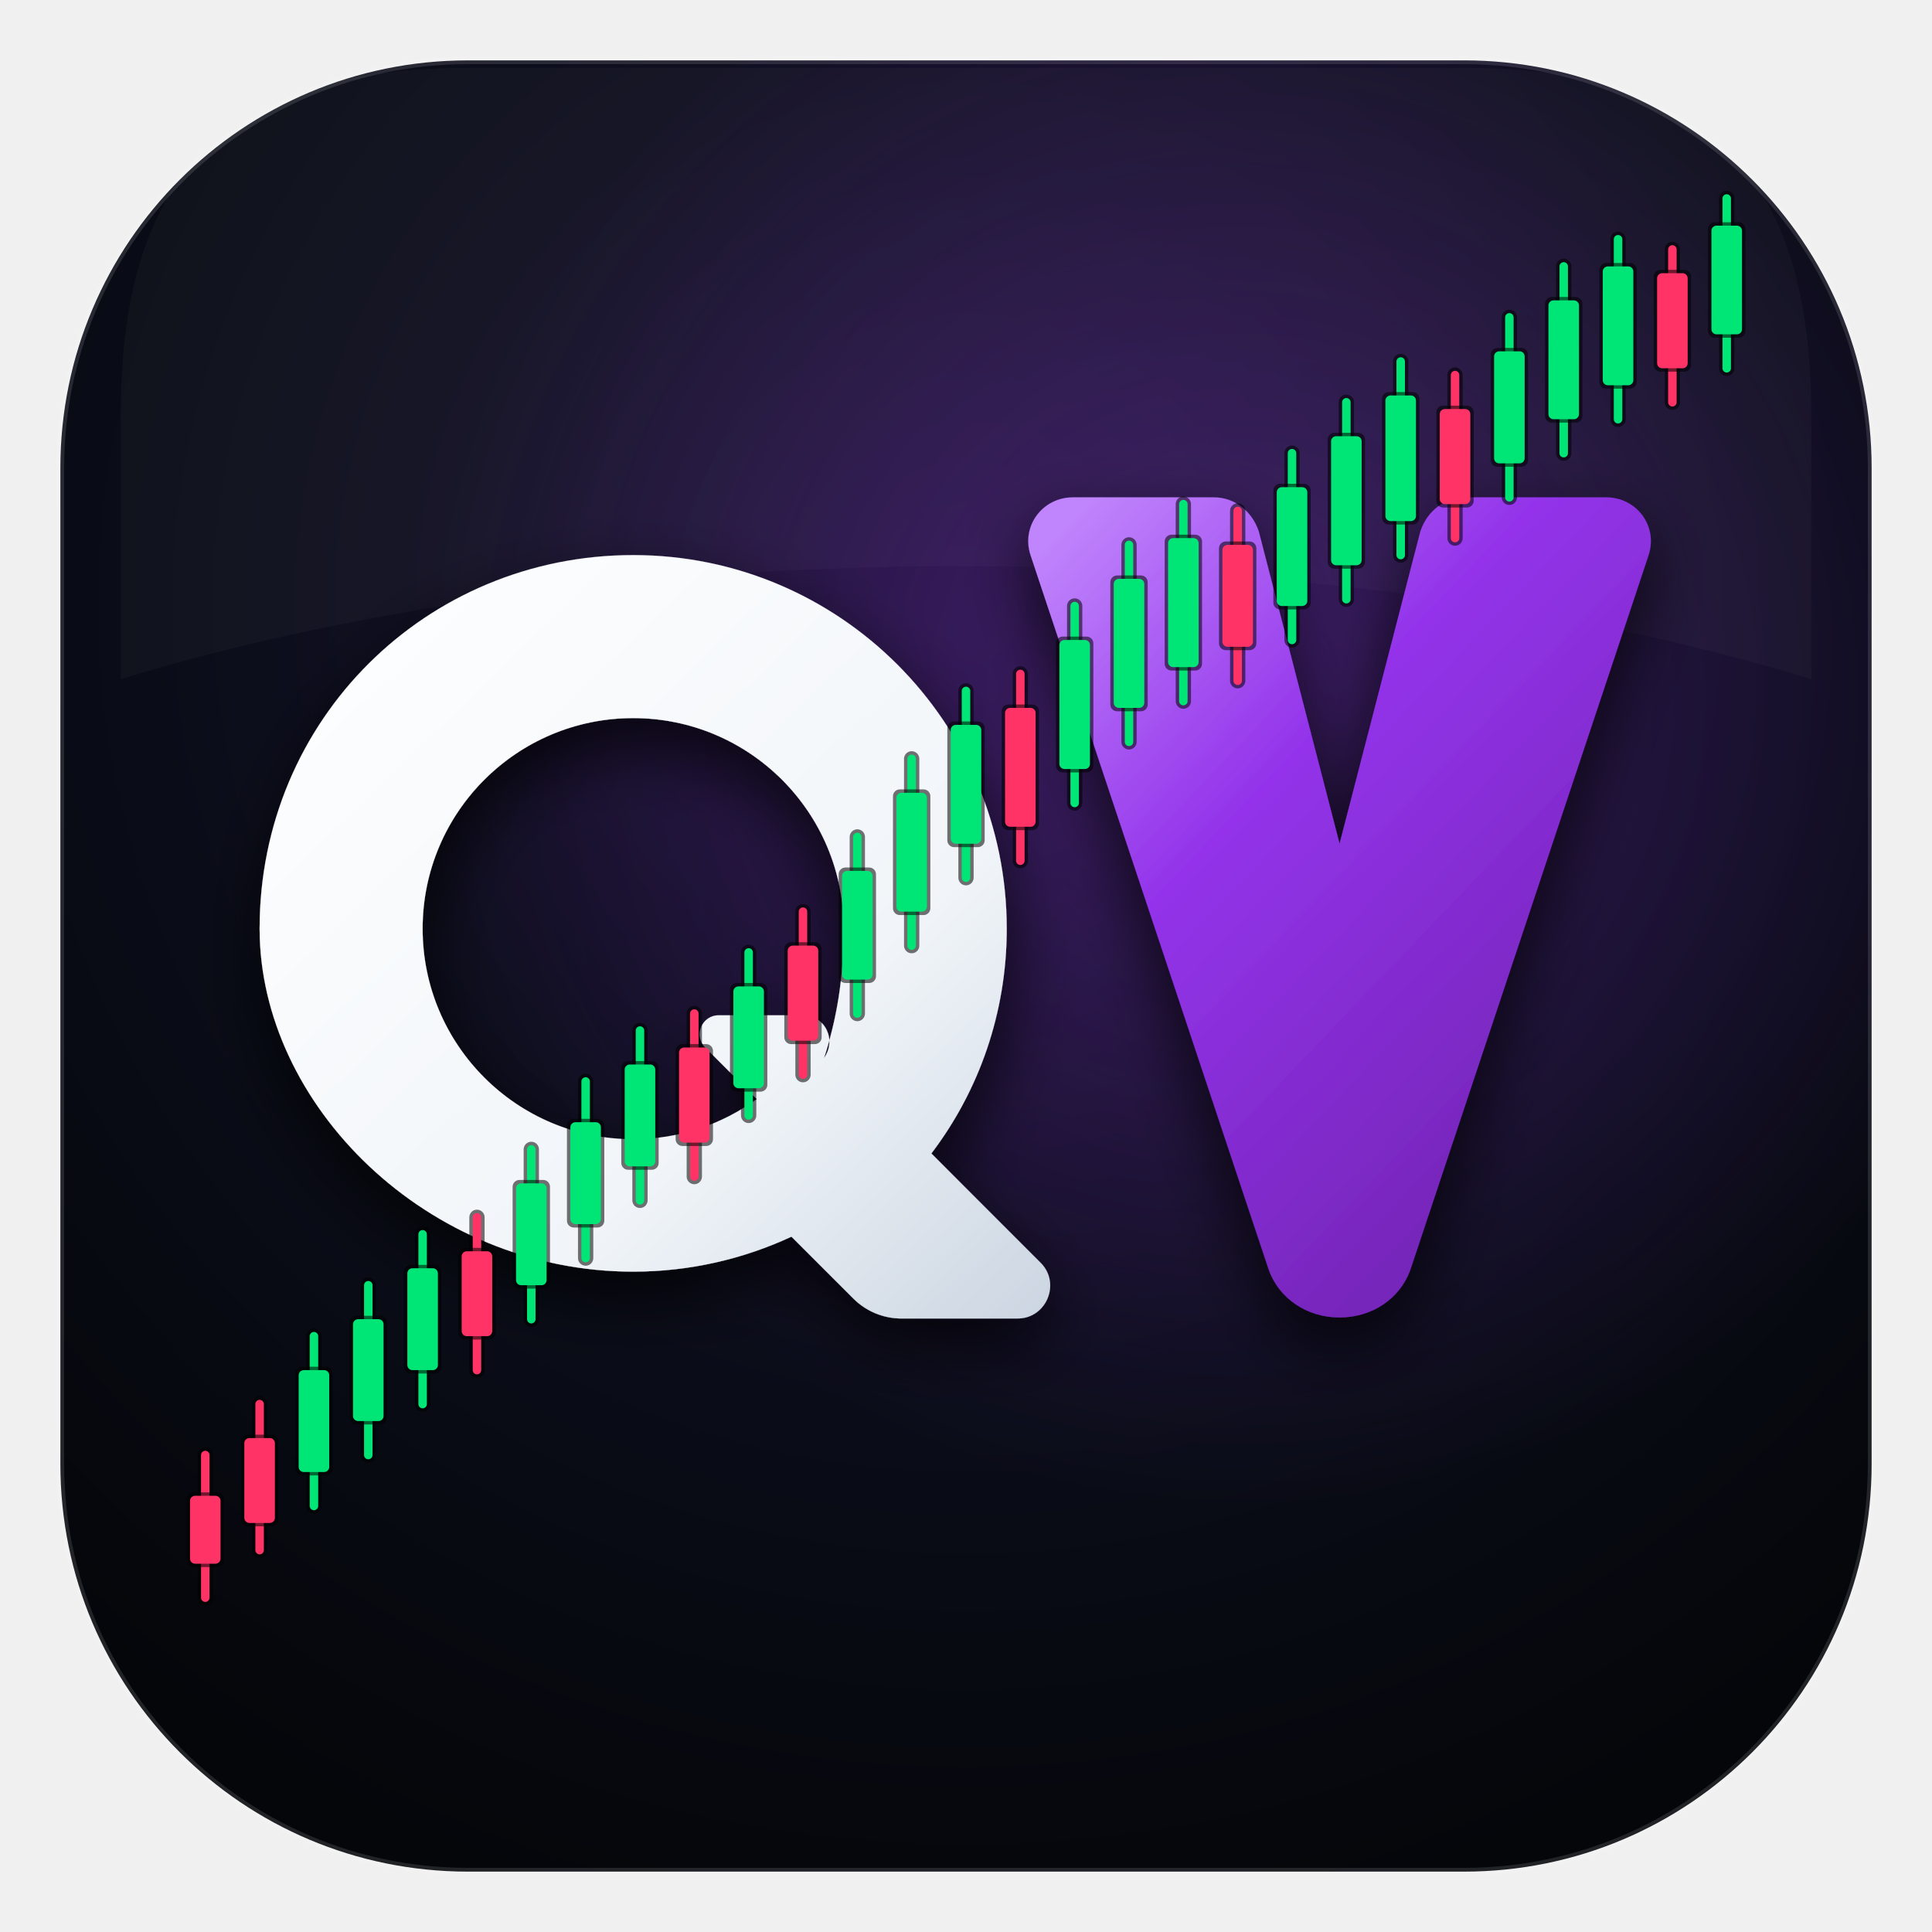
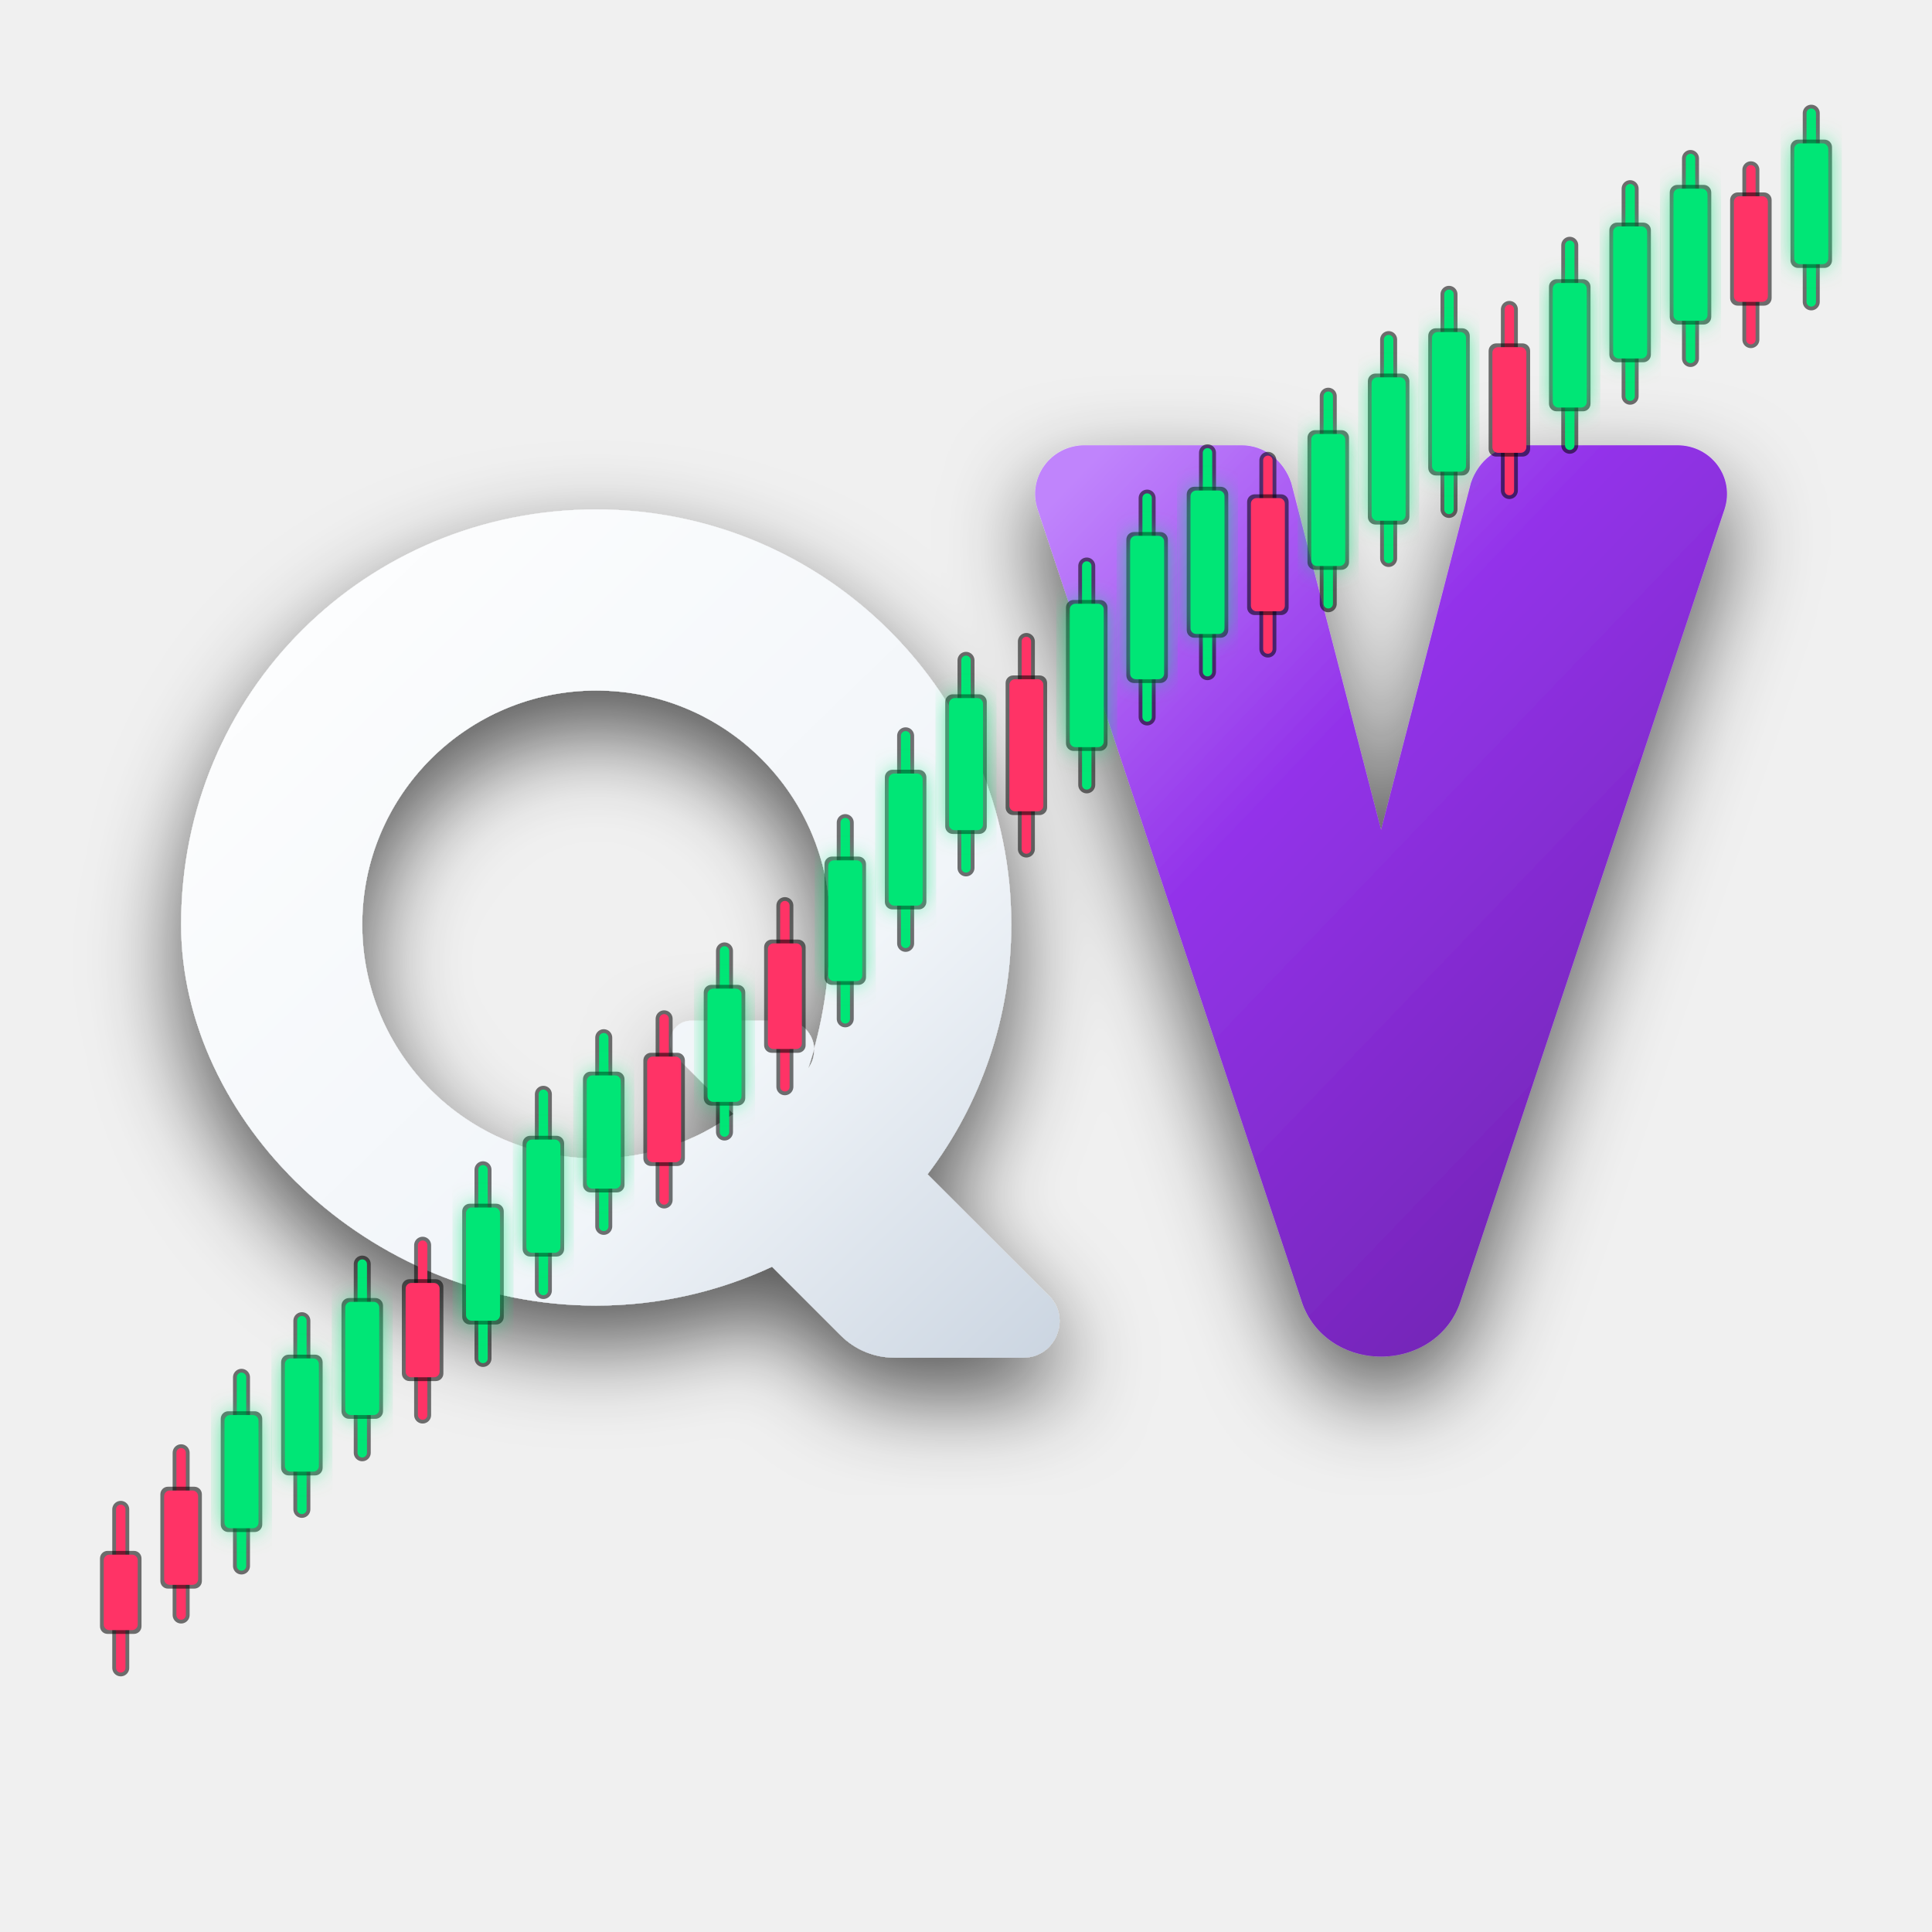
<svg xmlns="http://www.w3.org/2000/svg" viewBox="0 0 512 512" width="100%" height="100%">
  <defs>
-     <radialGradient id="badgeBg" cx="50%" cy="30%" r="75%">
-       <stop offset="0%" stop-color="#1E1436" />
-       <stop offset="60%" stop-color="#0A0D18" />
-       <stop offset="100%" stop-color="#05060A" />
-     </radialGradient>
-     <radialGradient id="nebulaGlow" cx="65%" cy="35%" r="45%">
-       <stop offset="0%" stop-color="#9333EA" stop-opacity="0.3" />
-       <stop offset="100%" stop-color="#9333EA" stop-opacity="0" />
-     </radialGradient>
-     <linearGradient id="qSilverB" x1="0%" y1="0%" x2="100%" y2="100%">
+     <linearGradient id="qSilver" x1="0%" y1="0%" x2="100%" y2="100%">
      <stop offset="0%" stop-color="#FFFFFF" />
      <stop offset="65%" stop-color="#F1F5F9" />
      <stop offset="100%" stop-color="#CBD5E1" />
    </linearGradient>
-     <linearGradient id="vPurpleB" x1="10%" y1="0%" x2="90%" y2="100%">
+     <linearGradient id="vPurple" x1="10%" y1="0%" x2="90%" y2="100%">
      <stop offset="0%" stop-color="#C084FC" />
      <stop offset="35%" stop-color="#9333EA" />
      <stop offset="100%" stop-color="#6B21A8" />
    </linearGradient>
-     <filter id="neonGlowB" x="-40%" y="-40%" width="180%" height="180%">
-       <feDropShadow dx="0" dy="0" stdDeviation="3.5" flood-color="#00E676" flood-opacity="0.85" />
+     <filter id="neonGlow" x="-40%" y="-40%" width="180%" height="180%">
+       <feDropShadow dx="0" dy="0" stdDeviation="3" flood-color="#00E676" flood-opacity="0.8" />
    </filter>
-     <filter id="letterShadowB" x="-15%" y="-15%" width="130%" height="130%">
-       <feDropShadow dx="0" dy="8" stdDeviation="10" flood-color="#000000" flood-opacity="0.75" />
+     <filter id="letterShadow" x="-15%" y="-15%" width="130%" height="130%">
+       <feDropShadow dx="0" dy="10" stdDeviation="12" flood-color="#000000" flood-opacity="0.65" />
    </filter>
  </defs>
-   <rect x="16" y="16" width="480" height="480" rx="108" fill="url(#badgeBg)" stroke="rgba(255, 255, 255, 0.12)" stroke-width="2" />
-   <path d="M 124,18 L 388,18 C 452,18 480,46 480,110 L 480,180 C 350,140 162,140 32,180 L 32,110 C 32,46 60,18 124,18 Z" fill="white" opacity="0.03" />
-   <rect x="16" y="16" width="480" height="480" rx="108" fill="url(#nebulaGlow)" />
-   <g transform="translate(25.6, 25.6) scale(0.9)">
-     <g filter="url(#letterShadowB)">
-       <path fill="url(#qSilverB)" fill-rule="evenodd" d="         M 158,135         C 218.75,135 268,184.25 268,245         C 268,269.8 259.8,292.8 245.8,311.2         L 278,343.4         C 284,349.4 279.7,359.8 271.2,359.8         L 237,359.8         C 231.7,359.8 226.6,357.7 222.8,353.9         L 204.6,335.7         C 190.4,342.3 174.6,346 158,346         C 97.25,346 48,296.75 48,245         C 48,183.25 97.25,135 158,135 Z         M 158,183         C 123.76,183 96,210.76 96,245         C 96,279.24 123.76,307 158,307         C 171.6,307 184.2,302.6 194.4,295.2         L 179.2,280         C 175.7,276.5 178.2,270.5 183.2,270.5         L 208,270.5         C 214.5,270.5 218,277.8 214.2,283.1         C 217.9,271.8 220,259.6 220,245         C 220,210.76 192.24,183 158,183 Z       " />
-       <path fill="url(#vPurpleB)" d="         M 275,135         L 345,345         C 348,354 356.5,359.5 366,359.5         C 375.5,359.5 384,354 387,345         L 457,135         C 459.8,126.5 453.5,118 444.5,118         L 403,118         C 397,118 391.8,122 389.8,128         L 366,220         L 342.2,128         C 340.2,122 335,118 329,118         L 287.5,118         C 278.5,118 272.2,126.5 275,135 Z       " />
-     </g>
-     <g id="candlestickStreamBadge">
-       <line x1="32" y1="400" x2="32" y2="442" stroke="#000000" stroke-width="4.5" stroke-linecap="round" opacity="0.55" />
-       <line x1="32" y1="400" x2="32" y2="442" stroke="#FF3366" stroke-width="2.5" stroke-linecap="round" />
-       <rect x="26.5" y="411" width="11" height="22" rx="2" fill="#000000" opacity="0.55" />
-       <rect x="27.5" y="412" width="9" height="20" rx="1.5" fill="#FF3366" />
-       <line x1="48" y1="385" x2="48" y2="428" stroke="#000000" stroke-width="4.5" stroke-linecap="round" opacity="0.55" />
-       <line x1="48" y1="385" x2="48" y2="428" stroke="#FF3366" stroke-width="2.5" stroke-linecap="round" />
-       <rect x="42.5" y="394" width="11" height="27" rx="2" fill="#000000" opacity="0.55" />
-       <rect x="43.5" y="395" width="9" height="25" rx="1.5" fill="#FF3366" />
-       <line x1="64" y1="365" x2="64" y2="415" stroke="#000000" stroke-width="4.5" stroke-linecap="round" opacity="0.55" />
-       <line x1="64" y1="365" x2="64" y2="415" stroke="#00E676" stroke-width="2.5" stroke-linecap="round" />
-       <rect x="58.5" y="374" width="11" height="32" rx="2" fill="#000000" opacity="0.55" />
-       <rect x="59.5" y="375" width="9" height="30" rx="1.5" fill="#00E676" filter="url(#neonGlow)" />
-       <line x1="80" y1="350" x2="80" y2="400" stroke="#000000" stroke-width="4.5" stroke-linecap="round" opacity="0.55" />
-       <line x1="80" y1="350" x2="80" y2="400" stroke="#00E676" stroke-width="2.5" stroke-linecap="round" />
-       <rect x="74.5" y="359" width="11" height="32" rx="2" fill="#000000" opacity="0.55" />
-       <rect x="75.5" y="360" width="9" height="30" rx="1.5" fill="#00E676" filter="url(#neonGlow)" />
-       <line x1="96" y1="335" x2="96" y2="385" stroke="#000000" stroke-width="4.5" stroke-linecap="round" opacity="0.55" />
-       <line x1="96" y1="335" x2="96" y2="385" stroke="#00E676" stroke-width="2.5" stroke-linecap="round" />
-       <rect x="90.5" y="344" width="11" height="32" rx="2" fill="#000000" opacity="0.55" />
-       <rect x="91.5" y="345" width="9" height="30" rx="1.5" fill="#00E676" filter="url(#neonGlow)" />
-       <line x1="112" y1="330" x2="112" y2="375" stroke="#000000" stroke-width="4.5" stroke-linecap="round" opacity="0.55" />
-       <line x1="112" y1="330" x2="112" y2="375" stroke="#FF3366" stroke-width="2.5" stroke-linecap="round" />
-       <rect x="106.5" y="339" width="11" height="27" rx="2" fill="#000000" opacity="0.55" />
-       <rect x="107.5" y="340" width="9" height="25" rx="1.5" fill="#FF3366" />
-       <line x1="128" y1="310" x2="128" y2="360" stroke="#000000" stroke-width="4.5" stroke-linecap="round" opacity="0.55" />
-       <line x1="128" y1="310" x2="128" y2="360" stroke="#00E676" stroke-width="2.5" stroke-linecap="round" />
-       <rect x="122.5" y="319" width="11" height="32" rx="2" fill="#000000" opacity="0.55" />
-       <rect x="123.5" y="320" width="9" height="30" rx="1.5" fill="#00E676" filter="url(#neonGlow)" />
-       <line x1="144" y1="290" x2="144" y2="342" stroke="#000000" stroke-width="4.5" stroke-linecap="round" opacity="0.55" />
-       <line x1="144" y1="290" x2="144" y2="342" stroke="#00E676" stroke-width="2.5" stroke-linecap="round" />
-       <rect x="138.5" y="301" width="11" height="32" rx="2" fill="#000000" opacity="0.55" />
-       <rect x="139.5" y="302" width="9" height="30" rx="1.5" fill="#00E676" filter="url(#neonGlow)" />
-       <line x1="160" y1="275" x2="160" y2="325" stroke="#000000" stroke-width="4.5" stroke-linecap="round" opacity="0.55" />
-       <line x1="160" y1="275" x2="160" y2="325" stroke="#00E676" stroke-width="2.5" stroke-linecap="round" />
-       <rect x="154.5" y="284" width="11" height="32" rx="2" fill="#000000" opacity="0.55" />
-       <rect x="155.5" y="285" width="9" height="30" rx="1.5" fill="#00E676" filter="url(#neonGlow)" />
-       <line x1="176" y1="270" x2="176" y2="318" stroke="#000000" stroke-width="4.5" stroke-linecap="round" opacity="0.55" />
-       <line x1="176" y1="270" x2="176" y2="318" stroke="#FF3366" stroke-width="2.5" stroke-linecap="round" />
-       <rect x="170.5" y="279" width="11" height="30" rx="2" fill="#000000" opacity="0.55" />
-       <rect x="171.5" y="280" width="9" height="28" rx="1.5" fill="#FF3366" />
-       <line x1="192" y1="252" x2="192" y2="300" stroke="#000000" stroke-width="4.5" stroke-linecap="round" opacity="0.55" />
-       <line x1="192" y1="252" x2="192" y2="300" stroke="#00E676" stroke-width="2.5" stroke-linecap="round" />
-       <rect x="186.5" y="261" width="11" height="32" rx="2" fill="#000000" opacity="0.55" />
-       <rect x="187.5" y="262" width="9" height="30" rx="1.5" fill="#00E676" filter="url(#neonGlow)" />
-       <line x1="208" y1="240" x2="208" y2="288" stroke="#000000" stroke-width="4.5" stroke-linecap="round" opacity="0.55" />
-       <line x1="208" y1="240" x2="208" y2="288" stroke="#FF3366" stroke-width="2.5" stroke-linecap="round" />
-       <rect x="202.5" y="249" width="11" height="30" rx="2" fill="#000000" opacity="0.55" />
-       <rect x="203.5" y="250" width="9" height="28" rx="1.5" fill="#FF3366" />
-       <line x1="224" y1="218" x2="224" y2="270" stroke="#000000" stroke-width="4.5" stroke-linecap="round" opacity="0.55" />
-       <line x1="224" y1="218" x2="224" y2="270" stroke="#00E676" stroke-width="2.5" stroke-linecap="round" />
-       <rect x="218.5" y="227" width="11" height="34" rx="2" fill="#000000" opacity="0.55" />
-       <rect x="219.5" y="228" width="9" height="32" rx="1.5" fill="#00E676" filter="url(#neonGlow)" />
-       <line x1="240" y1="195" x2="240" y2="250" stroke="#000000" stroke-width="4.5" stroke-linecap="round" opacity="0.55" />
-       <line x1="240" y1="195" x2="240" y2="250" stroke="#00E676" stroke-width="2.5" stroke-linecap="round" />
-       <rect x="234.5" y="204" width="11" height="37" rx="2" fill="#000000" opacity="0.55" />
-       <rect x="235.5" y="205" width="9" height="35" rx="1.5" fill="#00E676" filter="url(#neonGlow)" />
-       <line x1="256" y1="175" x2="256" y2="230" stroke="#000000" stroke-width="4.5" stroke-linecap="round" opacity="0.55" />
-       <line x1="256" y1="175" x2="256" y2="230" stroke="#00E676" stroke-width="2.5" stroke-linecap="round" />
-       <rect x="250.5" y="184" width="11" height="37" rx="2" fill="#000000" opacity="0.55" />
-       <rect x="251.5" y="185" width="9" height="35" rx="1.5" fill="#00E676" filter="url(#neonGlow)" />
-       <line x1="272" y1="170" x2="272" y2="225" stroke="#000000" stroke-width="4.5" stroke-linecap="round" opacity="0.55" />
-       <line x1="272" y1="170" x2="272" y2="225" stroke="#FF3366" stroke-width="2.5" stroke-linecap="round" />
-       <rect x="266.5" y="179" width="11" height="37" rx="2" fill="#000000" opacity="0.55" />
-       <rect x="267.5" y="180" width="9" height="35" rx="1.5" fill="#FF3366" />
-       <line x1="288" y1="150" x2="288" y2="208" stroke="#000000" stroke-width="4.5" stroke-linecap="round" opacity="0.55" />
-       <line x1="288" y1="150" x2="288" y2="208" stroke="#00E676" stroke-width="2.5" stroke-linecap="round" />
-       <rect x="282.5" y="159" width="11" height="40" rx="2" fill="#000000" opacity="0.55" />
-       <rect x="283.5" y="160" width="9" height="38" rx="1.5" fill="#00E676" filter="url(#neonGlow)" />
-       <line x1="304" y1="132" x2="304" y2="190" stroke="#000000" stroke-width="4.5" stroke-linecap="round" opacity="0.55" />
-       <line x1="304" y1="132" x2="304" y2="190" stroke="#00E676" stroke-width="2.5" stroke-linecap="round" />
-       <rect x="298.5" y="141" width="11" height="40" rx="2" fill="#000000" opacity="0.55" />
-       <rect x="299.5" y="142" width="9" height="38" rx="1.5" fill="#00E676" filter="url(#neonGlow)" />
-       <line x1="320" y1="120" x2="320" y2="178" stroke="#000000" stroke-width="4.5" stroke-linecap="round" opacity="0.55" />
-       <line x1="320" y1="120" x2="320" y2="178" stroke="#00E676" stroke-width="2.5" stroke-linecap="round" />
-       <rect x="314.5" y="129" width="11" height="40" rx="2" fill="#000000" opacity="0.55" />
-       <rect x="315.5" y="130" width="9" height="38" rx="1.5" fill="#00E676" filter="url(#neonGlow)" />
-       <line x1="336" y1="122" x2="336" y2="172" stroke="#000000" stroke-width="4.5" stroke-linecap="round" opacity="0.55" />
-       <line x1="336" y1="122" x2="336" y2="172" stroke="#FF3366" stroke-width="2.5" stroke-linecap="round" />
-       <rect x="330.5" y="131" width="11" height="32" rx="2" fill="#000000" opacity="0.55" />
-       <rect x="331.5" y="132" width="9" height="30" rx="1.5" fill="#FF3366" />
-       <line x1="352" y1="105" x2="352" y2="160" stroke="#000000" stroke-width="4.5" stroke-linecap="round" opacity="0.55" />
-       <line x1="352" y1="105" x2="352" y2="160" stroke="#00E676" stroke-width="2.5" stroke-linecap="round" />
-       <rect x="346.5" y="114" width="11" height="37" rx="2" fill="#000000" opacity="0.55" />
-       <rect x="347.5" y="115" width="9" height="35" rx="1.5" fill="#00E676" filter="url(#neonGlow)" />
-       <line x1="368" y1="90" x2="368" y2="148" stroke="#000000" stroke-width="4.5" stroke-linecap="round" opacity="0.55" />
-       <line x1="368" y1="90" x2="368" y2="148" stroke="#00E676" stroke-width="2.5" stroke-linecap="round" />
-       <rect x="362.5" y="99" width="11" height="40" rx="2" fill="#000000" opacity="0.55" />
-       <rect x="363.5" y="100" width="9" height="38" rx="1.5" fill="#00E676" filter="url(#neonGlow)" />
-       <line x1="384" y1="78" x2="384" y2="135" stroke="#000000" stroke-width="4.5" stroke-linecap="round" opacity="0.55" />
-       <line x1="384" y1="78" x2="384" y2="135" stroke="#00E676" stroke-width="2.5" stroke-linecap="round" />
-       <rect x="378.5" y="87" width="11" height="39" rx="2" fill="#000000" opacity="0.55" />
-       <rect x="379.5" y="88" width="9" height="37" rx="1.5" fill="#00E676" filter="url(#neonGlow)" />
-       <line x1="400" y1="82" x2="400" y2="130" stroke="#000000" stroke-width="4.5" stroke-linecap="round" opacity="0.55" />
-       <line x1="400" y1="82" x2="400" y2="130" stroke="#FF3366" stroke-width="2.5" stroke-linecap="round" />
-       <rect x="394.5" y="91" width="11" height="30" rx="2" fill="#000000" opacity="0.55" />
-       <rect x="395.5" y="92" width="9" height="28" rx="1.5" fill="#FF3366" />
-       <line x1="416" y1="65" x2="416" y2="118" stroke="#000000" stroke-width="4.5" stroke-linecap="round" opacity="0.55" />
-       <line x1="416" y1="65" x2="416" y2="118" stroke="#00E676" stroke-width="2.5" stroke-linecap="round" />
-       <rect x="410.5" y="74" width="11" height="35" rx="2" fill="#000000" opacity="0.55" />
-       <rect x="411.5" y="75" width="9" height="33" rx="1.5" fill="#00E676" filter="url(#neonGlow)" />
-       <line x1="432" y1="50" x2="432" y2="105" stroke="#000000" stroke-width="4.5" stroke-linecap="round" opacity="0.55" />
-       <line x1="432" y1="50" x2="432" y2="105" stroke="#00E676" stroke-width="2.5" stroke-linecap="round" />
-       <rect x="426.5" y="59" width="11" height="37" rx="2" fill="#000000" opacity="0.55" />
-       <rect x="427.5" y="60" width="9" height="35" rx="1.5" fill="#00E676" filter="url(#neonGlow)" />
-       <line x1="448" y1="42" x2="448" y2="95" stroke="#000000" stroke-width="4.5" stroke-linecap="round" opacity="0.55" />
-       <line x1="448" y1="42" x2="448" y2="95" stroke="#00E676" stroke-width="2.5" stroke-linecap="round" />
-       <rect x="442.5" y="49" width="11" height="37" rx="2" fill="#000000" opacity="0.55" />
-       <rect x="443.5" y="50" width="9" height="35" rx="1.5" fill="#00E676" filter="url(#neonGlow)" />
-       <line x1="464" y1="45" x2="464" y2="90" stroke="#000000" stroke-width="4.5" stroke-linecap="round" opacity="0.55" />
-       <line x1="464" y1="45" x2="464" y2="90" stroke="#FF3366" stroke-width="2.5" stroke-linecap="round" />
-       <rect x="458.5" y="51" width="11" height="30" rx="2" fill="#000000" opacity="0.55" />
-       <rect x="459.5" y="52" width="9" height="28" rx="1.5" fill="#FF3366" />
-       <line x1="480" y1="30" x2="480" y2="80" stroke="#000000" stroke-width="4.5" stroke-linecap="round" opacity="0.55" />
-       <line x1="480" y1="30" x2="480" y2="80" stroke="#00E676" stroke-width="2.5" stroke-linecap="round" />
-       <rect x="474.5" y="37" width="11" height="34" rx="2" fill="#000000" opacity="0.55" />
-       <rect x="475.5" y="38" width="9" height="32" rx="1.5" fill="#00E676" filter="url(#neonGlow)" />
-     </g>
+   <g filter="url(#letterShadow)">
+     <path fill="url(#qSilver)" fill-rule="evenodd" d="       M 158,135       C 218.75,135 268,184.25 268,245       C 268,269.8 259.8,292.8 245.8,311.2       L 278,343.4       C 284,349.4 279.7,359.8 271.2,359.8       L 237,359.8       C 231.7,359.8 226.6,357.7 222.8,353.9       L 204.6,335.7       C 190.4,342.3 174.6,346 158,346       C 97.25,346 48,296.75 48,245       C 48,183.25 97.25,135 158,135 Z       M 158,183       C 123.76,183 96,210.76 96,245       C 96,279.24 123.76,307 158,307       C 171.6,307 184.2,302.6 194.4,295.2       L 179.2,280       C 175.7,276.5 178.2,270.5 183.2,270.5       L 208,270.5       C 214.5,270.5 218,277.8 214.2,283.1       C 217.9,271.8 220,259.6 220,245       C 220,210.76 192.24,183 158,183 Z     " />
+     <path fill="url(#vPurple)" d="       M 275,135       L 345,345       C 348,354 356.5,359.5 366,359.5       C 375.5,359.5 384,354 387,345       L 457,135       C 459.8,126.5 453.5,118 444.5,118       L 403,118       C 397,118 391.8,122 389.8,128       L 366,220       L 342.2,128       C 340.2,122 335,118 329,118       L 287.5,118       C 278.5,118 272.2,126.5 275,135 Z     " />
+   </g>
+   <g id="candlestickStream">
+     <line x1="32" y1="400" x2="32" y2="442" stroke="#000000" stroke-width="4.5" stroke-linecap="round" opacity="0.55" />
+     <line x1="32" y1="400" x2="32" y2="442" stroke="#FF3366" stroke-width="2.5" stroke-linecap="round" />
+     <rect x="26.5" y="411" width="11" height="22" rx="2" fill="#000000" opacity="0.55" />
+     <rect x="27.5" y="412" width="9" height="20" rx="1.5" fill="#FF3366" />
+     <line x1="48" y1="385" x2="48" y2="428" stroke="#000000" stroke-width="4.5" stroke-linecap="round" opacity="0.55" />
+     <line x1="48" y1="385" x2="48" y2="428" stroke="#FF3366" stroke-width="2.5" stroke-linecap="round" />
+     <rect x="42.5" y="394" width="11" height="27" rx="2" fill="#000000" opacity="0.55" />
+     <rect x="43.5" y="395" width="9" height="25" rx="1.5" fill="#FF3366" />
+     <line x1="64" y1="365" x2="64" y2="415" stroke="#000000" stroke-width="4.5" stroke-linecap="round" opacity="0.55" />
+     <line x1="64" y1="365" x2="64" y2="415" stroke="#00E676" stroke-width="2.5" stroke-linecap="round" />
+     <rect x="58.5" y="374" width="11" height="32" rx="2" fill="#000000" opacity="0.55" />
+     <rect x="59.5" y="375" width="9" height="30" rx="1.5" fill="#00E676" filter="url(#neonGlow)" />
+     <line x1="80" y1="350" x2="80" y2="400" stroke="#000000" stroke-width="4.5" stroke-linecap="round" opacity="0.55" />
+     <line x1="80" y1="350" x2="80" y2="400" stroke="#00E676" stroke-width="2.5" stroke-linecap="round" />
+     <rect x="74.5" y="359" width="11" height="32" rx="2" fill="#000000" opacity="0.55" />
+     <rect x="75.5" y="360" width="9" height="30" rx="1.5" fill="#00E676" filter="url(#neonGlow)" />
+     <line x1="96" y1="335" x2="96" y2="385" stroke="#000000" stroke-width="4.5" stroke-linecap="round" opacity="0.55" />
+     <line x1="96" y1="335" x2="96" y2="385" stroke="#00E676" stroke-width="2.5" stroke-linecap="round" />
+     <rect x="90.5" y="344" width="11" height="32" rx="2" fill="#000000" opacity="0.55" />
+     <rect x="91.5" y="345" width="9" height="30" rx="1.5" fill="#00E676" filter="url(#neonGlow)" />
+     <line x1="112" y1="330" x2="112" y2="375" stroke="#000000" stroke-width="4.5" stroke-linecap="round" opacity="0.55" />
+     <line x1="112" y1="330" x2="112" y2="375" stroke="#FF3366" stroke-width="2.5" stroke-linecap="round" />
+     <rect x="106.5" y="339" width="11" height="27" rx="2" fill="#000000" opacity="0.55" />
+     <rect x="107.5" y="340" width="9" height="25" rx="1.5" fill="#FF3366" />
+     <line x1="128" y1="310" x2="128" y2="360" stroke="#000000" stroke-width="4.5" stroke-linecap="round" opacity="0.55" />
+     <line x1="128" y1="310" x2="128" y2="360" stroke="#00E676" stroke-width="2.5" stroke-linecap="round" />
+     <rect x="122.5" y="319" width="11" height="32" rx="2" fill="#000000" opacity="0.55" />
+     <rect x="123.5" y="320" width="9" height="30" rx="1.5" fill="#00E676" filter="url(#neonGlow)" />
+     <line x1="144" y1="290" x2="144" y2="342" stroke="#000000" stroke-width="4.5" stroke-linecap="round" opacity="0.55" />
+     <line x1="144" y1="290" x2="144" y2="342" stroke="#00E676" stroke-width="2.5" stroke-linecap="round" />
+     <rect x="138.5" y="301" width="11" height="32" rx="2" fill="#000000" opacity="0.55" />
+     <rect x="139.5" y="302" width="9" height="30" rx="1.5" fill="#00E676" filter="url(#neonGlow)" />
+     <line x1="160" y1="275" x2="160" y2="325" stroke="#000000" stroke-width="4.5" stroke-linecap="round" opacity="0.55" />
+     <line x1="160" y1="275" x2="160" y2="325" stroke="#00E676" stroke-width="2.5" stroke-linecap="round" />
+     <rect x="154.5" y="284" width="11" height="32" rx="2" fill="#000000" opacity="0.55" />
+     <rect x="155.5" y="285" width="9" height="30" rx="1.5" fill="#00E676" filter="url(#neonGlow)" />
+     <line x1="176" y1="270" x2="176" y2="318" stroke="#000000" stroke-width="4.5" stroke-linecap="round" opacity="0.55" />
+     <line x1="176" y1="270" x2="176" y2="318" stroke="#FF3366" stroke-width="2.5" stroke-linecap="round" />
+     <rect x="170.5" y="279" width="11" height="30" rx="2" fill="#000000" opacity="0.55" />
+     <rect x="171.5" y="280" width="9" height="28" rx="1.5" fill="#FF3366" />
+     <line x1="192" y1="252" x2="192" y2="300" stroke="#000000" stroke-width="4.5" stroke-linecap="round" opacity="0.55" />
+     <line x1="192" y1="252" x2="192" y2="300" stroke="#00E676" stroke-width="2.5" stroke-linecap="round" />
+     <rect x="186.5" y="261" width="11" height="32" rx="2" fill="#000000" opacity="0.55" />
+     <rect x="187.5" y="262" width="9" height="30" rx="1.5" fill="#00E676" filter="url(#neonGlow)" />
+     <line x1="208" y1="240" x2="208" y2="288" stroke="#000000" stroke-width="4.5" stroke-linecap="round" opacity="0.55" />
+     <line x1="208" y1="240" x2="208" y2="288" stroke="#FF3366" stroke-width="2.5" stroke-linecap="round" />
+     <rect x="202.5" y="249" width="11" height="30" rx="2" fill="#000000" opacity="0.55" />
+     <rect x="203.5" y="250" width="9" height="28" rx="1.5" fill="#FF3366" />
+     <line x1="224" y1="218" x2="224" y2="270" stroke="#000000" stroke-width="4.5" stroke-linecap="round" opacity="0.55" />
+     <line x1="224" y1="218" x2="224" y2="270" stroke="#00E676" stroke-width="2.5" stroke-linecap="round" />
+     <rect x="218.5" y="227" width="11" height="34" rx="2" fill="#000000" opacity="0.55" />
+     <rect x="219.5" y="228" width="9" height="32" rx="1.5" fill="#00E676" filter="url(#neonGlow)" />
+     <line x1="240" y1="195" x2="240" y2="250" stroke="#000000" stroke-width="4.5" stroke-linecap="round" opacity="0.55" />
+     <line x1="240" y1="195" x2="240" y2="250" stroke="#00E676" stroke-width="2.5" stroke-linecap="round" />
+     <rect x="234.5" y="204" width="11" height="37" rx="2" fill="#000000" opacity="0.55" />
+     <rect x="235.5" y="205" width="9" height="35" rx="1.5" fill="#00E676" filter="url(#neonGlow)" />
+     <line x1="256" y1="175" x2="256" y2="230" stroke="#000000" stroke-width="4.5" stroke-linecap="round" opacity="0.55" />
+     <line x1="256" y1="175" x2="256" y2="230" stroke="#00E676" stroke-width="2.5" stroke-linecap="round" />
+     <rect x="250.5" y="184" width="11" height="37" rx="2" fill="#000000" opacity="0.55" />
+     <rect x="251.5" y="185" width="9" height="35" rx="1.5" fill="#00E676" filter="url(#neonGlow)" />
+     <line x1="272" y1="170" x2="272" y2="225" stroke="#000000" stroke-width="4.5" stroke-linecap="round" opacity="0.55" />
+     <line x1="272" y1="170" x2="272" y2="225" stroke="#FF3366" stroke-width="2.5" stroke-linecap="round" />
+     <rect x="266.5" y="179" width="11" height="37" rx="2" fill="#000000" opacity="0.55" />
+     <rect x="267.5" y="180" width="9" height="35" rx="1.5" fill="#FF3366" />
+     <line x1="288" y1="150" x2="288" y2="208" stroke="#000000" stroke-width="4.5" stroke-linecap="round" opacity="0.55" />
+     <line x1="288" y1="150" x2="288" y2="208" stroke="#00E676" stroke-width="2.5" stroke-linecap="round" />
+     <rect x="282.5" y="159" width="11" height="40" rx="2" fill="#000000" opacity="0.55" />
+     <rect x="283.5" y="160" width="9" height="38" rx="1.5" fill="#00E676" filter="url(#neonGlow)" />
+     <line x1="304" y1="132" x2="304" y2="190" stroke="#000000" stroke-width="4.5" stroke-linecap="round" opacity="0.55" />
+     <line x1="304" y1="132" x2="304" y2="190" stroke="#00E676" stroke-width="2.5" stroke-linecap="round" />
+     <rect x="298.5" y="141" width="11" height="40" rx="2" fill="#000000" opacity="0.55" />
+     <rect x="299.5" y="142" width="9" height="38" rx="1.5" fill="#00E676" filter="url(#neonGlow)" />
+     <line x1="320" y1="120" x2="320" y2="178" stroke="#000000" stroke-width="4.5" stroke-linecap="round" opacity="0.55" />
+     <line x1="320" y1="120" x2="320" y2="178" stroke="#00E676" stroke-width="2.5" stroke-linecap="round" />
+     <rect x="314.5" y="129" width="11" height="40" rx="2" fill="#000000" opacity="0.55" />
+     <rect x="315.5" y="130" width="9" height="38" rx="1.5" fill="#00E676" filter="url(#neonGlow)" />
+     <line x1="336" y1="122" x2="336" y2="172" stroke="#000000" stroke-width="4.5" stroke-linecap="round" opacity="0.55" />
+     <line x1="336" y1="122" x2="336" y2="172" stroke="#FF3366" stroke-width="2.5" stroke-linecap="round" />
+     <rect x="330.5" y="131" width="11" height="32" rx="2" fill="#000000" opacity="0.55" />
+     <rect x="331.5" y="132" width="9" height="30" rx="1.5" fill="#FF3366" />
+     <line x1="352" y1="105" x2="352" y2="160" stroke="#000000" stroke-width="4.5" stroke-linecap="round" opacity="0.55" />
+     <line x1="352" y1="105" x2="352" y2="160" stroke="#00E676" stroke-width="2.5" stroke-linecap="round" />
+     <rect x="346.5" y="114" width="11" height="37" rx="2" fill="#000000" opacity="0.55" />
+     <rect x="347.5" y="115" width="9" height="35" rx="1.5" fill="#00E676" filter="url(#neonGlow)" />
+     <line x1="368" y1="90" x2="368" y2="148" stroke="#000000" stroke-width="4.5" stroke-linecap="round" opacity="0.55" />
+     <line x1="368" y1="90" x2="368" y2="148" stroke="#00E676" stroke-width="2.5" stroke-linecap="round" />
+     <rect x="362.5" y="99" width="11" height="40" rx="2" fill="#000000" opacity="0.55" />
+     <rect x="363.5" y="100" width="9" height="38" rx="1.5" fill="#00E676" filter="url(#neonGlow)" />
+     <line x1="384" y1="78" x2="384" y2="135" stroke="#000000" stroke-width="4.5" stroke-linecap="round" opacity="0.55" />
+     <line x1="384" y1="78" x2="384" y2="135" stroke="#00E676" stroke-width="2.5" stroke-linecap="round" />
+     <rect x="378.5" y="87" width="11" height="39" rx="2" fill="#000000" opacity="0.55" />
+     <rect x="379.5" y="88" width="9" height="37" rx="1.5" fill="#00E676" filter="url(#neonGlow)" />
+     <line x1="400" y1="82" x2="400" y2="130" stroke="#000000" stroke-width="4.5" stroke-linecap="round" opacity="0.55" />
+     <line x1="400" y1="82" x2="400" y2="130" stroke="#FF3366" stroke-width="2.5" stroke-linecap="round" />
+     <rect x="394.5" y="91" width="11" height="30" rx="2" fill="#000000" opacity="0.55" />
+     <rect x="395.5" y="92" width="9" height="28" rx="1.5" fill="#FF3366" />
+     <line x1="416" y1="65" x2="416" y2="118" stroke="#000000" stroke-width="4.5" stroke-linecap="round" opacity="0.55" />
+     <line x1="416" y1="65" x2="416" y2="118" stroke="#00E676" stroke-width="2.5" stroke-linecap="round" />
+     <rect x="410.5" y="74" width="11" height="35" rx="2" fill="#000000" opacity="0.55" />
+     <rect x="411.5" y="75" width="9" height="33" rx="1.5" fill="#00E676" filter="url(#neonGlow)" />
+     <line x1="432" y1="50" x2="432" y2="105" stroke="#000000" stroke-width="4.5" stroke-linecap="round" opacity="0.55" />
+     <line x1="432" y1="50" x2="432" y2="105" stroke="#00E676" stroke-width="2.5" stroke-linecap="round" />
+     <rect x="426.5" y="59" width="11" height="37" rx="2" fill="#000000" opacity="0.55" />
+     <rect x="427.5" y="60" width="9" height="35" rx="1.5" fill="#00E676" filter="url(#neonGlow)" />
+     <line x1="448" y1="42" x2="448" y2="95" stroke="#000000" stroke-width="4.5" stroke-linecap="round" opacity="0.55" />
+     <line x1="448" y1="42" x2="448" y2="95" stroke="#00E676" stroke-width="2.5" stroke-linecap="round" />
+     <rect x="442.5" y="49" width="11" height="37" rx="2" fill="#000000" opacity="0.55" />
+     <rect x="443.5" y="50" width="9" height="35" rx="1.5" fill="#00E676" filter="url(#neonGlow)" />
+     <line x1="464" y1="45" x2="464" y2="90" stroke="#000000" stroke-width="4.5" stroke-linecap="round" opacity="0.55" />
+     <line x1="464" y1="45" x2="464" y2="90" stroke="#FF3366" stroke-width="2.5" stroke-linecap="round" />
+     <rect x="458.5" y="51" width="11" height="30" rx="2" fill="#000000" opacity="0.55" />
+     <rect x="459.5" y="52" width="9" height="28" rx="1.5" fill="#FF3366" />
+     <line x1="480" y1="30" x2="480" y2="80" stroke="#000000" stroke-width="4.5" stroke-linecap="round" opacity="0.55" />
+     <line x1="480" y1="30" x2="480" y2="80" stroke="#00E676" stroke-width="2.5" stroke-linecap="round" />
+     <rect x="474.5" y="37" width="11" height="34" rx="2" fill="#000000" opacity="0.55" />
+     <rect x="475.5" y="38" width="9" height="32" rx="1.5" fill="#00E676" filter="url(#neonGlow)" />
  </g>
</svg>
